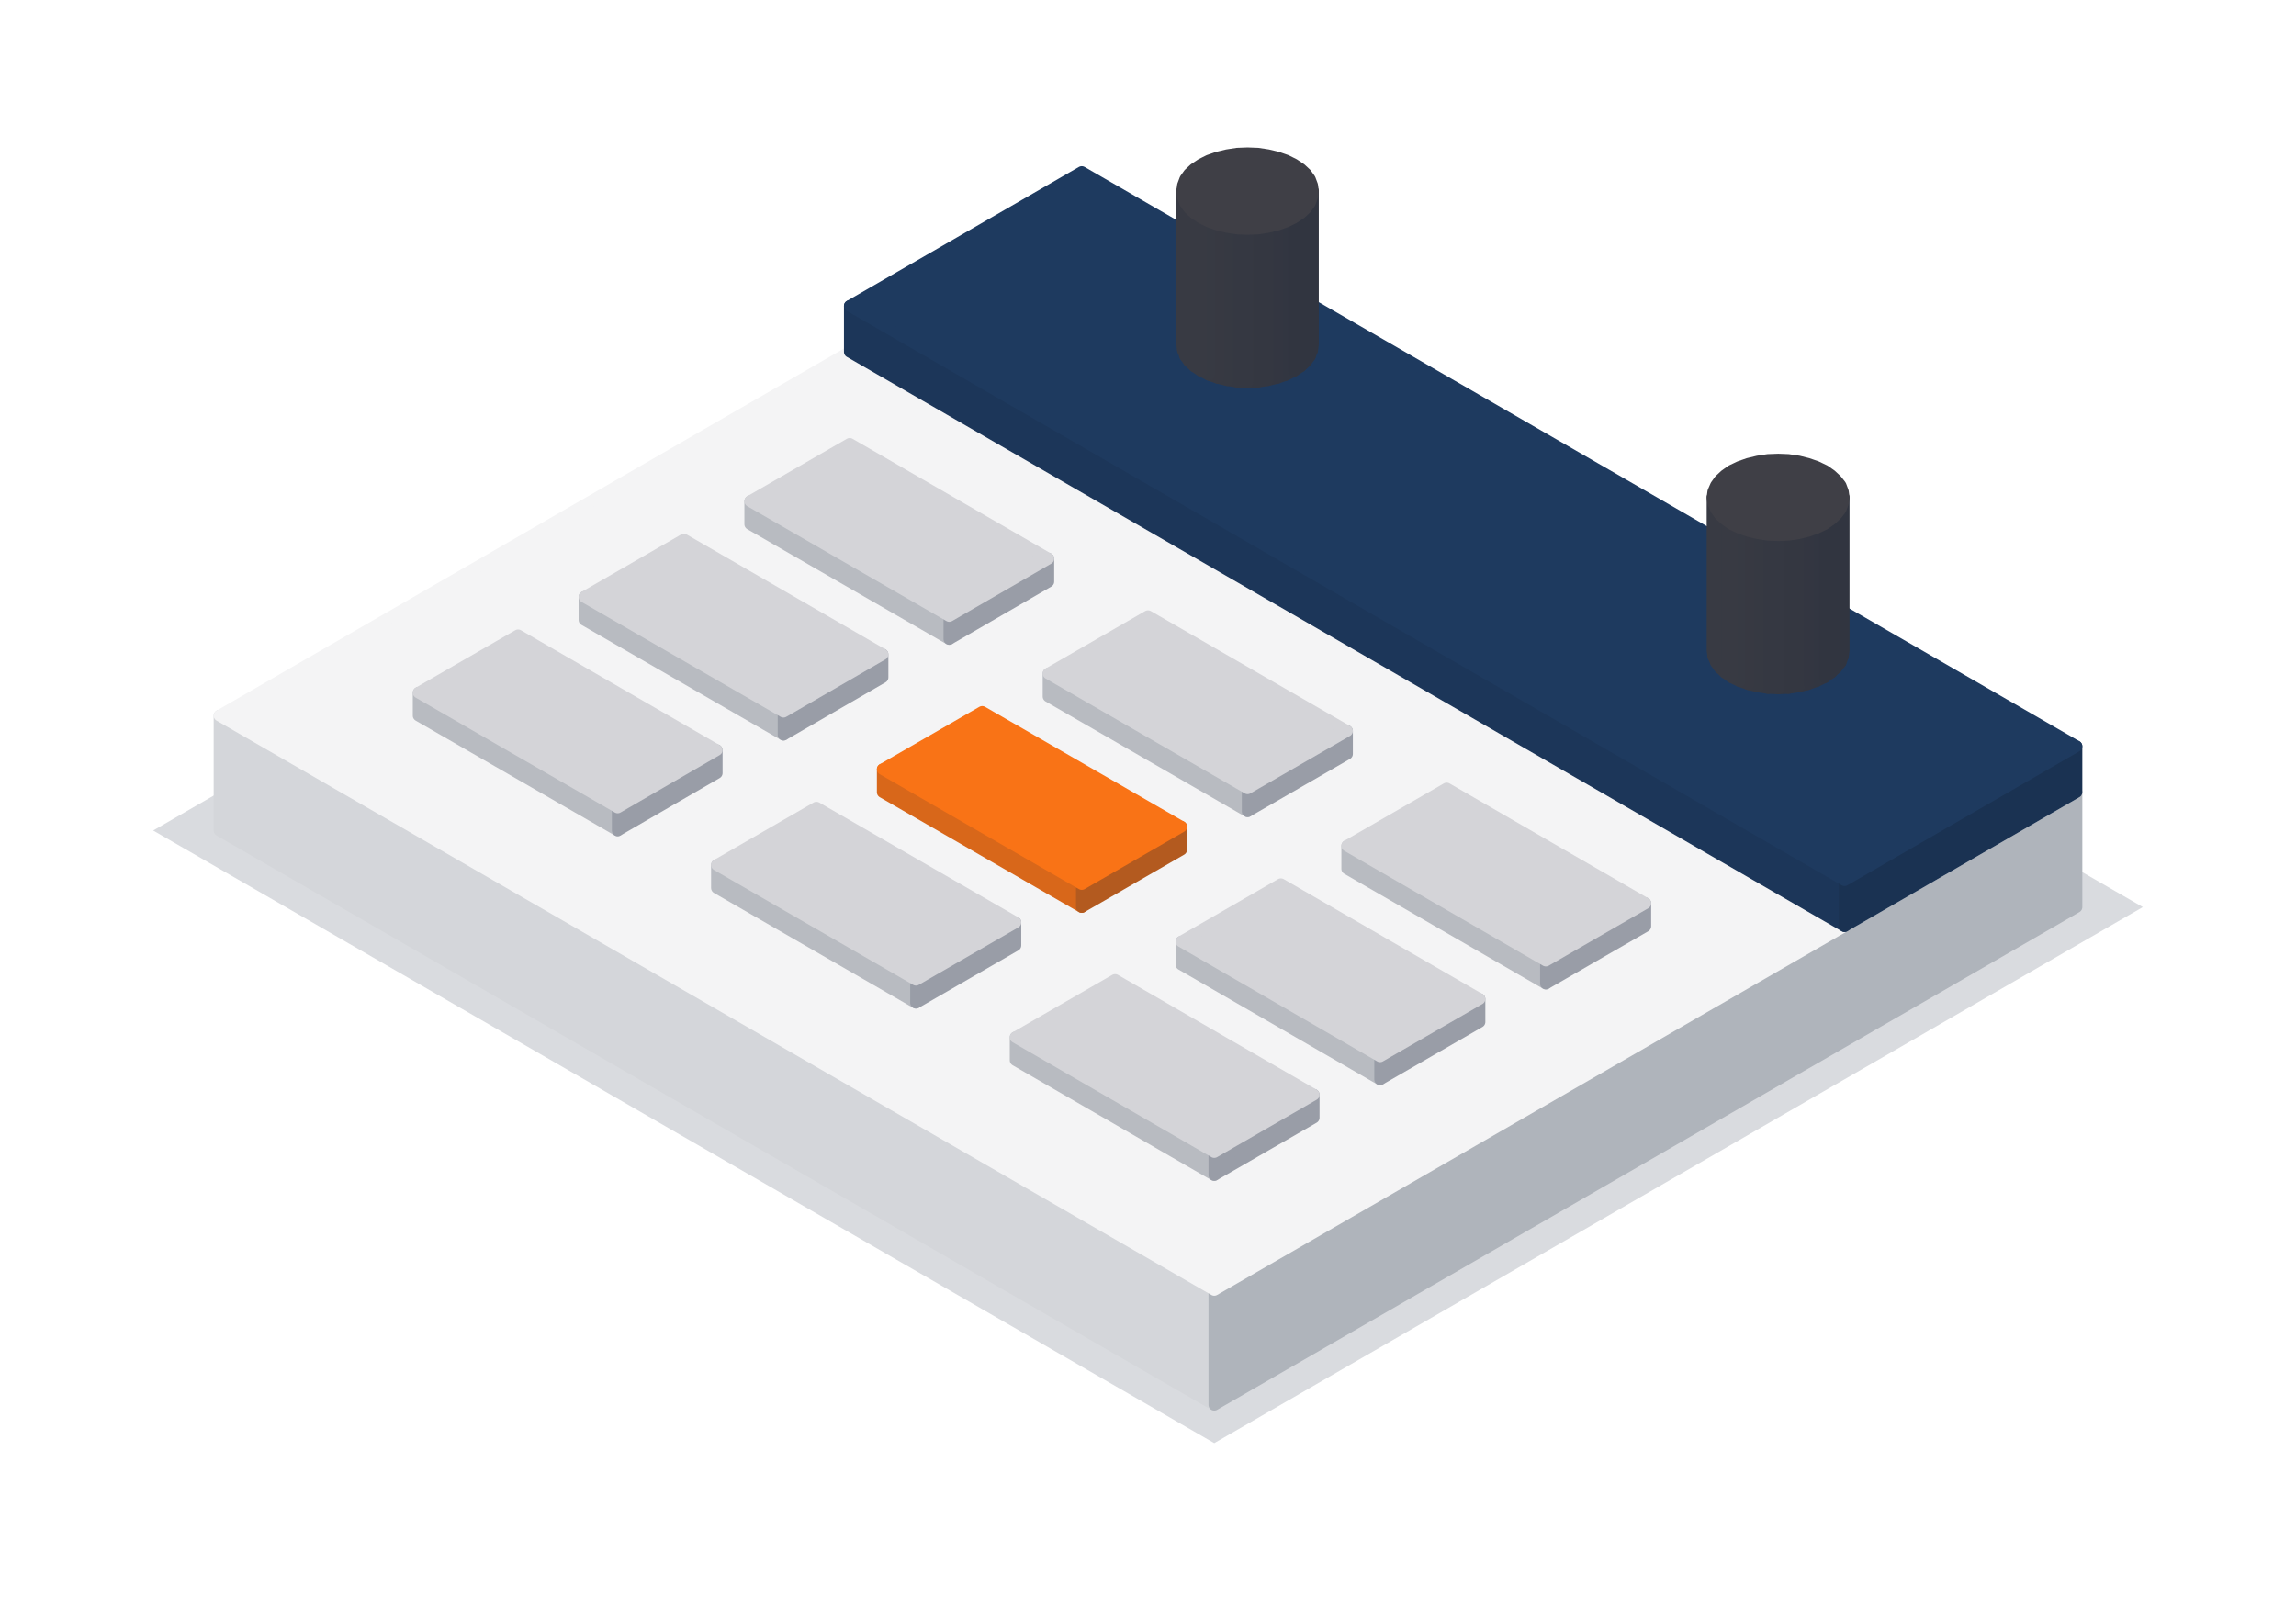
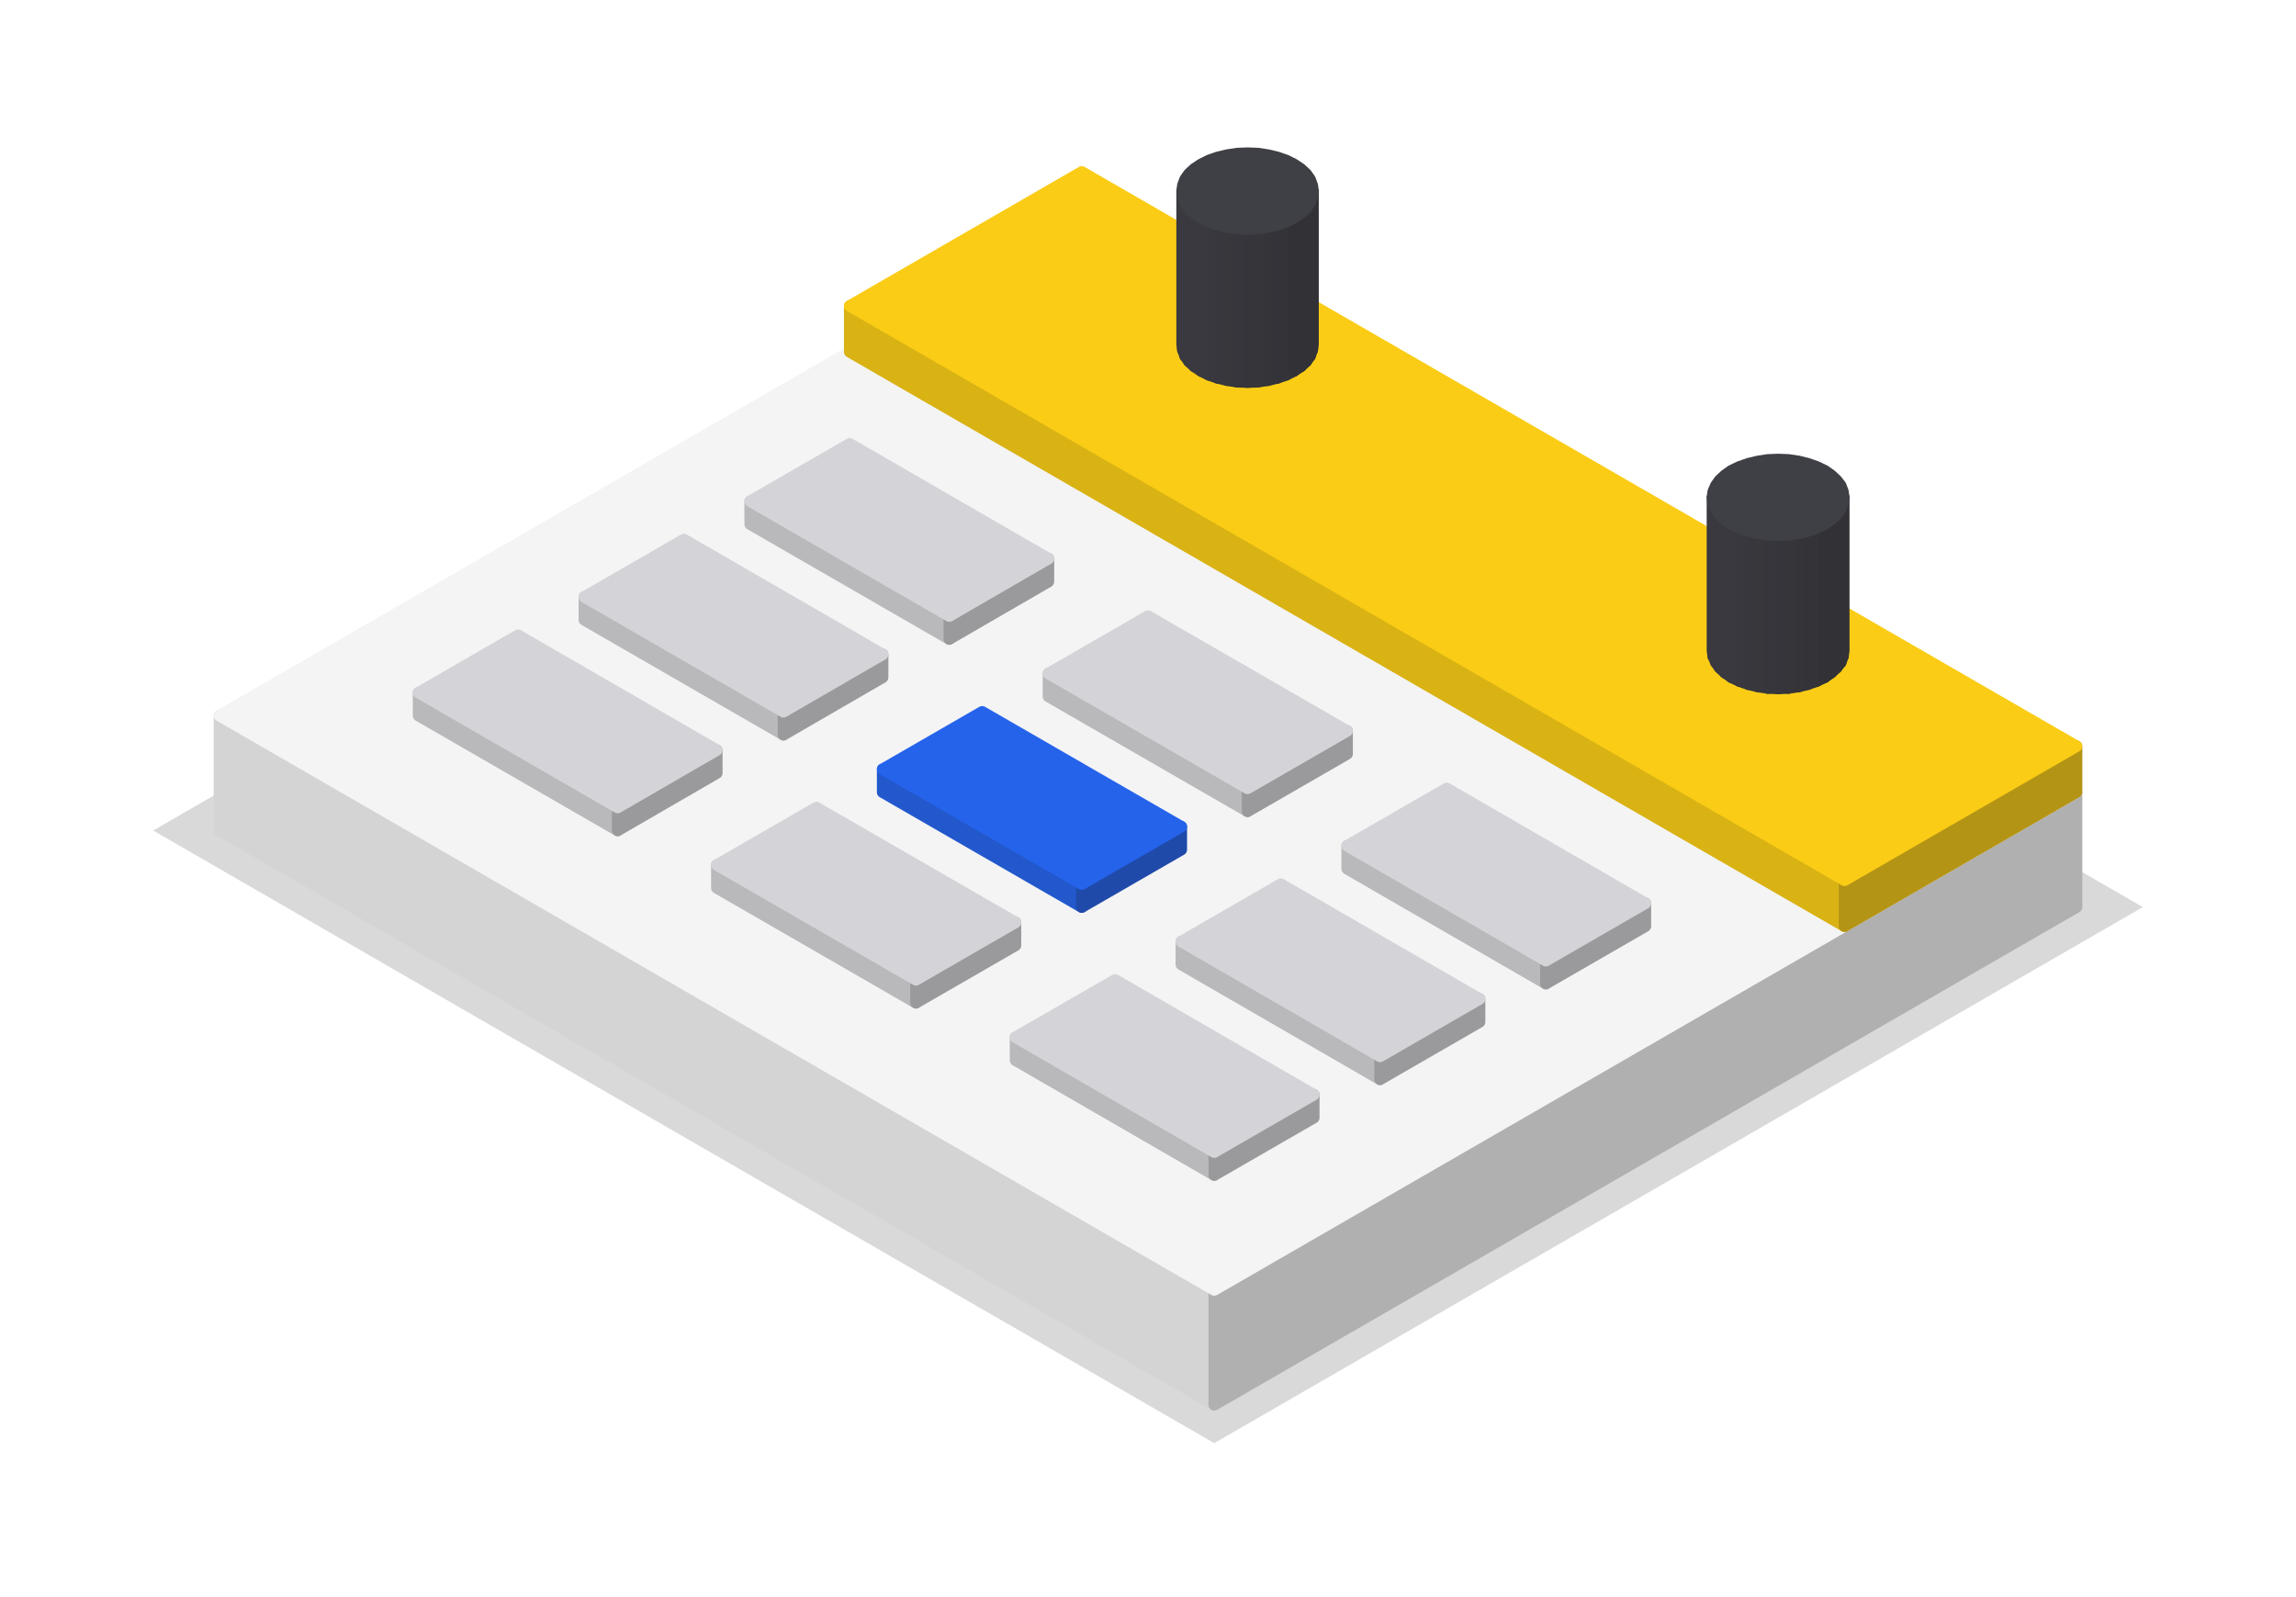
<svg xmlns="http://www.w3.org/2000/svg" width="59.96" height="41.69" viewBox="-28.25 -8.69 59.96 41.69" fill="none" aria-hidden="true">
-   <polygon points="0,-1 27.71,15 3.46,29 -24.25,13" fill="#0F1E33" fill-opacity="0.16" />
-   <polygon points="-22.52,13 3.46,28 3.46,25 -22.52,10" fill="#d4d6da" stroke="#d4d6da" stroke-width="0.3" stroke-linejoin="round" />
-   <polygon points="25.98,15 3.46,28 3.46,25 25.98,12" fill="#afb4bb" stroke="#afb4bb" stroke-width="0.3" stroke-linejoin="round" />
+   <polygon points="0,-1 27.71,15 3.46,29 -24.25,13" fill="#111111" fill-opacity="0.16" />
+   <polygon points="-22.52,13 3.46,28 3.46,25 -22.52,10" fill="#d4d4d5" stroke="#d4d4d5" stroke-width="0.3" stroke-linejoin="round" />
+   <polygon points="25.98,15 3.46,28 3.46,25 25.98,12" fill="#b0b0b1" stroke="#b0b0b1" stroke-width="0.3" stroke-linejoin="round" />
  <polygon points="0,-3 25.98,12 3.46,25 -22.52,10" fill="#F4F4F5" stroke="#F4F4F5" stroke-width="0.3" stroke-linejoin="round" />
-   <polygon points="-6.06,0.5 19.92,15.5 19.92,14.3 -6.06,-0.7" fill="#1c3659" stroke="#1c3659" stroke-width="0.3" stroke-linejoin="round" />
-   <polygon points="25.98,12 19.92,15.5 19.92,14.3 25.98,10.8" fill="#1a3252" stroke="#1a3252" stroke-width="0.3" stroke-linejoin="round" />
-   <polygon points="0,-4.2 25.98,10.8 19.92,14.3 -6.06,-0.7" fill="#1E3A5F" stroke="#1E3A5F" stroke-width="0.3" stroke-linejoin="round" />
-   <polygon points="5.54,1 5.34,1.1 5.34,-2.9 5.54,-3" fill="#323540" stroke="#323540" stroke-width="0.3" stroke-linejoin="round" />
-   <polygon points="5.34,1.1 5.11,1.18 5.11,-2.82 5.34,-2.9" fill="#323641" stroke="#323641" stroke-width="0.3" stroke-linejoin="round" />
-   <polygon points="5.11,1.18 4.86,1.24 4.86,-2.76 5.11,-2.82" fill="#333641" stroke="#333641" stroke-width="0.3" stroke-linejoin="round" />
-   <polygon points="4.86,1.24 4.6,1.28 4.6,-2.72 4.86,-2.76" fill="#343741" stroke="#343741" stroke-width="0.3" stroke-linejoin="round" />
-   <polygon points="4.6,1.28 4.33,1.29 4.33,-2.71 4.6,-2.72" fill="#343741" stroke="#343741" stroke-width="0.3" stroke-linejoin="round" />
-   <polygon points="4.33,1.29 4.06,1.28 4.06,-2.72 4.33,-2.71" fill="#353842" stroke="#353842" stroke-width="0.3" stroke-linejoin="round" />
-   <polygon points="4.06,1.28 3.8,1.24 3.8,-2.76 4.06,-2.72" fill="#353842" stroke="#353842" stroke-width="0.3" stroke-linejoin="round" />
-   <polygon points="3.8,1.24 3.55,1.18 3.55,-2.82 3.8,-2.76" fill="#363942" stroke="#363942" stroke-width="0.3" stroke-linejoin="round" />
-   <polygon points="3.55,1.18 3.32,1.1 3.32,-2.9 3.55,-2.82" fill="#373942" stroke="#373942" stroke-width="0.3" stroke-linejoin="round" />
-   <polygon points="3.32,1.1 3.12,1 3.12,-3 3.32,-2.9" fill="#373a43" stroke="#373a43" stroke-width="0.3" stroke-linejoin="round" />
-   <polygon points="3.12,1 2.94,0.88 2.94,-3.12 3.12,-3" fill="#383a43" stroke="#383a43" stroke-width="0.3" stroke-linejoin="round" />
-   <polygon points="2.94,0.88 2.8,0.75 2.8,-3.25 2.94,-3.12" fill="#383a43" stroke="#383a43" stroke-width="0.3" stroke-linejoin="round" />
-   <polygon points="2.8,0.75 2.7,0.61 2.7,-3.39 2.8,-3.25" fill="#383a43" stroke="#383a43" stroke-width="0.3" stroke-linejoin="round" />
-   <polygon points="2.7,0.61 2.64,0.45 2.64,-3.55 2.7,-3.39" fill="#383a43" stroke="#383a43" stroke-width="0.3" stroke-linejoin="round" />
-   <polygon points="2.64,0.45 2.62,0.3 2.62,-3.7 2.64,-3.55" fill="#383a43" stroke="#383a43" stroke-width="0.3" stroke-linejoin="round" />
-   <polygon points="6.04,0.3 6.02,0.45 6.02,-3.55 6.04,-3.7" fill="#313540" stroke="#313540" stroke-width="0.3" stroke-linejoin="round" />
-   <polygon points="6.02,0.45 5.96,0.61 5.96,-3.39 6.02,-3.55" fill="#313540" stroke="#313540" stroke-width="0.3" stroke-linejoin="round" />
-   <polygon points="5.96,0.61 5.86,0.75 5.86,-3.25 5.96,-3.39" fill="#313540" stroke="#313540" stroke-width="0.3" stroke-linejoin="round" />
-   <polygon points="5.86,0.75 5.72,0.88 5.72,-3.12 5.86,-3.25" fill="#313540" stroke="#313540" stroke-width="0.3" stroke-linejoin="round" />
-   <polygon points="5.72,0.88 5.54,1 5.54,-3 5.72,-3.12" fill="#313540" stroke="#313540" stroke-width="0.3" stroke-linejoin="round" />
+   <polygon points="-6.06,0.5 19.92,15.5 19.92,14.3 -6.06,-0.7" fill="#d9b214" stroke="#d9b214" stroke-width="0.3" stroke-linejoin="round" />
+   <polygon points="25.98,12 19.92,15.5 19.92,14.3 25.98,10.8" fill="#b49414" stroke="#b49414" stroke-width="0.3" stroke-linejoin="round" />
+   <polygon points="0,-4.2 25.98,10.8 19.92,14.3 -6.06,-0.7" fill="#FACC15" stroke="#FACC15" stroke-width="0.3" stroke-linejoin="round" />
+   <polygon points="5.54,1 5.34,1.1 5.34,-2.9 5.54,-3" fill="#323237" stroke="#323237" stroke-width="0.3" stroke-linejoin="round" />
+   <polygon points="5.34,1.1 5.11,1.18 5.11,-2.82 5.34,-2.9" fill="#333338" stroke="#333338" stroke-width="0.3" stroke-linejoin="round" />
+   <polygon points="5.11,1.18 4.86,1.24 4.86,-2.76 5.11,-2.82" fill="#333339" stroke="#333339" stroke-width="0.3" stroke-linejoin="round" />
+   <polygon points="4.86,1.24 4.6,1.28 4.6,-2.72 4.86,-2.76" fill="#343439" stroke="#343439" stroke-width="0.3" stroke-linejoin="round" />
+   <polygon points="4.6,1.28 4.33,1.29 4.33,-2.71 4.6,-2.72" fill="#35353a" stroke="#35353a" stroke-width="0.3" stroke-linejoin="round" />
+   <polygon points="4.33,1.29 4.06,1.28 4.06,-2.72 4.33,-2.71" fill="#35353b" stroke="#35353b" stroke-width="0.3" stroke-linejoin="round" />
+   <polygon points="4.06,1.28 3.8,1.24 3.8,-2.76 4.06,-2.72" fill="#36363c" stroke="#36363c" stroke-width="0.3" stroke-linejoin="round" />
+   <polygon points="3.8,1.24 3.55,1.18 3.55,-2.82 3.8,-2.76" fill="#37373c" stroke="#37373c" stroke-width="0.3" stroke-linejoin="round" />
+   <polygon points="3.55,1.18 3.32,1.1 3.32,-2.9 3.55,-2.82" fill="#37373d" stroke="#37373d" stroke-width="0.3" stroke-linejoin="round" />
+   <polygon points="3.32,1.1 3.12,1 3.12,-3 3.32,-2.9" fill="#38383e" stroke="#38383e" stroke-width="0.3" stroke-linejoin="round" />
+   <polygon points="3.12,1 2.94,0.88 2.94,-3.12 3.12,-3" fill="#39393f" stroke="#39393f" stroke-width="0.3" stroke-linejoin="round" />
+   <polygon points="2.94,0.88 2.8,0.75 2.8,-3.25 2.94,-3.12" fill="#39393f" stroke="#39393f" stroke-width="0.3" stroke-linejoin="round" />
+   <polygon points="2.8,0.75 2.7,0.61 2.7,-3.39 2.8,-3.25" fill="#39393f" stroke="#39393f" stroke-width="0.3" stroke-linejoin="round" />
+   <polygon points="2.7,0.61 2.64,0.45 2.64,-3.55 2.7,-3.39" fill="#39393f" stroke="#39393f" stroke-width="0.3" stroke-linejoin="round" />
+   <polygon points="2.64,0.45 2.62,0.3 2.62,-3.7 2.64,-3.55" fill="#39393f" stroke="#39393f" stroke-width="0.3" stroke-linejoin="round" />
+   <polygon points="6.04,0.3 6.02,0.45 6.02,-3.55 6.04,-3.7" fill="#313136" stroke="#313136" stroke-width="0.3" stroke-linejoin="round" />
+   <polygon points="6.02,0.45 5.96,0.61 5.96,-3.39 6.02,-3.55" fill="#313136" stroke="#313136" stroke-width="0.3" stroke-linejoin="round" />
+   <polygon points="5.96,0.61 5.86,0.75 5.86,-3.25 5.96,-3.39" fill="#313136" stroke="#313136" stroke-width="0.3" stroke-linejoin="round" />
+   <polygon points="5.86,0.75 5.72,0.88 5.72,-3.12 5.86,-3.25" fill="#313136" stroke="#313136" stroke-width="0.3" stroke-linejoin="round" />
+   <polygon points="5.72,0.88 5.54,1 5.54,-3 5.72,-3.12" fill="#313136" stroke="#313136" stroke-width="0.3" stroke-linejoin="round" />
  <polygon points="5.54,-3 5.34,-2.9 5.11,-2.82 4.86,-2.76 4.6,-2.72 4.33,-2.71 4.06,-2.72 3.8,-2.76 3.55,-2.82 3.32,-2.9 3.12,-3 2.94,-3.12 2.8,-3.25 2.7,-3.39 2.64,-3.55 2.62,-3.7 2.64,-3.85 2.7,-4.01 2.8,-4.15 2.94,-4.28 3.12,-4.4 3.32,-4.5 3.55,-4.58 3.8,-4.64 4.06,-4.68 4.33,-4.69 4.6,-4.68 4.86,-4.64 5.11,-4.58 5.34,-4.5 5.54,-4.4 5.72,-4.28 5.86,-4.15 5.96,-4.01 6.02,-3.85 6.04,-3.7 6.02,-3.55 5.96,-3.39 5.86,-3.25 5.72,-3.12" fill="#3F3F46" stroke="#3F3F46" stroke-width="0.3" stroke-linejoin="round" />
-   <polygon points="19.4,9 19.19,9.1 19.19,5.1 19.4,5" fill="#323540" stroke="#323540" stroke-width="0.3" stroke-linejoin="round" />
-   <polygon points="19.19,9.1 18.96,9.18 18.96,5.18 19.19,5.1" fill="#323641" stroke="#323641" stroke-width="0.3" stroke-linejoin="round" />
-   <polygon points="18.96,9.18 18.72,9.24 18.72,5.24 18.96,5.18" fill="#333641" stroke="#333641" stroke-width="0.3" stroke-linejoin="round" />
-   <polygon points="18.72,9.24 18.45,9.28 18.45,5.28 18.72,5.24" fill="#343741" stroke="#343741" stroke-width="0.3" stroke-linejoin="round" />
-   <polygon points="18.45,9.28 18.19,9.29 18.19,5.29 18.45,5.28" fill="#343741" stroke="#343741" stroke-width="0.3" stroke-linejoin="round" />
-   <polygon points="18.19,9.29 17.92,9.28 17.92,5.28 18.19,5.29" fill="#353842" stroke="#353842" stroke-width="0.3" stroke-linejoin="round" />
-   <polygon points="17.92,9.28 17.66,9.24 17.66,5.24 17.92,5.28" fill="#353842" stroke="#353842" stroke-width="0.3" stroke-linejoin="round" />
-   <polygon points="17.66,9.24 17.41,9.18 17.41,5.18 17.66,5.24" fill="#363942" stroke="#363942" stroke-width="0.3" stroke-linejoin="round" />
-   <polygon points="17.41,9.18 17.18,9.1 17.18,5.1 17.41,5.18" fill="#373942" stroke="#373942" stroke-width="0.3" stroke-linejoin="round" />
-   <polygon points="17.18,9.1 16.97,9 16.97,5 17.18,5.1" fill="#373a43" stroke="#373a43" stroke-width="0.3" stroke-linejoin="round" />
-   <polygon points="16.97,9 16.8,8.88 16.8,4.88 16.97,5" fill="#383a43" stroke="#383a43" stroke-width="0.3" stroke-linejoin="round" />
-   <polygon points="16.8,8.88 16.66,8.75 16.66,4.75 16.8,4.88" fill="#383a43" stroke="#383a43" stroke-width="0.3" stroke-linejoin="round" />
-   <polygon points="16.66,8.75 16.56,8.61 16.56,4.61 16.66,4.75" fill="#383a43" stroke="#383a43" stroke-width="0.3" stroke-linejoin="round" />
-   <polygon points="16.56,8.61 16.49,8.45 16.49,4.45 16.56,4.61" fill="#383a43" stroke="#383a43" stroke-width="0.3" stroke-linejoin="round" />
-   <polygon points="16.49,8.45 16.47,8.3 16.47,4.3 16.49,4.45" fill="#383a43" stroke="#383a43" stroke-width="0.3" stroke-linejoin="round" />
-   <polygon points="19.9,8.3 19.88,8.45 19.88,4.45 19.9,4.3" fill="#313540" stroke="#313540" stroke-width="0.3" stroke-linejoin="round" />
-   <polygon points="19.88,8.45 19.82,8.61 19.82,4.61 19.88,4.45" fill="#313540" stroke="#313540" stroke-width="0.3" stroke-linejoin="round" />
-   <polygon points="19.82,8.61 19.71,8.75 19.71,4.75 19.82,4.61" fill="#313540" stroke="#313540" stroke-width="0.3" stroke-linejoin="round" />
-   <polygon points="19.71,8.75 19.57,8.88 19.57,4.88 19.71,4.75" fill="#313540" stroke="#313540" stroke-width="0.3" stroke-linejoin="round" />
-   <polygon points="19.57,8.88 19.4,9 19.4,5 19.57,4.88" fill="#313540" stroke="#313540" stroke-width="0.3" stroke-linejoin="round" />
+   <polygon points="19.4,9 19.19,9.1 19.19,5.1 19.4,5" fill="#323237" stroke="#323237" stroke-width="0.3" stroke-linejoin="round" />
+   <polygon points="19.19,9.1 18.96,9.18 18.96,5.18 19.19,5.1" fill="#333338" stroke="#333338" stroke-width="0.3" stroke-linejoin="round" />
+   <polygon points="18.96,9.18 18.72,9.24 18.72,5.24 18.96,5.18" fill="#333339" stroke="#333339" stroke-width="0.3" stroke-linejoin="round" />
+   <polygon points="18.72,9.24 18.45,9.28 18.45,5.28 18.72,5.24" fill="#343439" stroke="#343439" stroke-width="0.3" stroke-linejoin="round" />
+   <polygon points="18.45,9.28 18.19,9.29 18.19,5.29 18.45,5.28" fill="#35353a" stroke="#35353a" stroke-width="0.3" stroke-linejoin="round" />
+   <polygon points="18.19,9.29 17.92,9.28 17.92,5.28 18.19,5.29" fill="#35353b" stroke="#35353b" stroke-width="0.3" stroke-linejoin="round" />
+   <polygon points="17.92,9.28 17.66,9.24 17.66,5.24 17.92,5.28" fill="#36363c" stroke="#36363c" stroke-width="0.3" stroke-linejoin="round" />
+   <polygon points="17.66,9.24 17.41,9.18 17.41,5.18 17.66,5.24" fill="#37373c" stroke="#37373c" stroke-width="0.3" stroke-linejoin="round" />
+   <polygon points="17.41,9.18 17.18,9.1 17.18,5.1 17.41,5.18" fill="#37373d" stroke="#37373d" stroke-width="0.3" stroke-linejoin="round" />
+   <polygon points="17.18,9.1 16.97,9 16.97,5 17.18,5.1" fill="#38383e" stroke="#38383e" stroke-width="0.3" stroke-linejoin="round" />
+   <polygon points="16.97,9 16.8,8.88 16.8,4.88 16.97,5" fill="#39393f" stroke="#39393f" stroke-width="0.3" stroke-linejoin="round" />
+   <polygon points="16.8,8.88 16.66,8.75 16.66,4.75 16.8,4.88" fill="#39393f" stroke="#39393f" stroke-width="0.3" stroke-linejoin="round" />
+   <polygon points="16.66,8.75 16.56,8.61 16.56,4.61 16.66,4.75" fill="#39393f" stroke="#39393f" stroke-width="0.3" stroke-linejoin="round" />
+   <polygon points="16.56,8.61 16.49,8.45 16.49,4.45 16.56,4.61" fill="#39393f" stroke="#39393f" stroke-width="0.3" stroke-linejoin="round" />
+   <polygon points="16.49,8.45 16.47,8.3 16.47,4.3 16.49,4.45" fill="#39393f" stroke="#39393f" stroke-width="0.3" stroke-linejoin="round" />
+   <polygon points="19.9,8.3 19.88,8.45 19.88,4.45 19.9,4.3" fill="#313136" stroke="#313136" stroke-width="0.3" stroke-linejoin="round" />
+   <polygon points="19.88,8.45 19.82,8.61 19.82,4.61 19.88,4.45" fill="#313136" stroke="#313136" stroke-width="0.3" stroke-linejoin="round" />
+   <polygon points="19.82,8.61 19.71,8.75 19.71,4.75 19.82,4.61" fill="#313136" stroke="#313136" stroke-width="0.3" stroke-linejoin="round" />
+   <polygon points="19.71,8.75 19.57,8.88 19.57,4.88 19.71,4.75" fill="#313136" stroke="#313136" stroke-width="0.3" stroke-linejoin="round" />
+   <polygon points="19.57,8.88 19.4,9 19.4,5 19.57,4.88" fill="#313136" stroke="#313136" stroke-width="0.3" stroke-linejoin="round" />
  <polygon points="19.4,5 19.19,5.1 18.96,5.18 18.72,5.24 18.45,5.28 18.19,5.29 17.92,5.28 17.66,5.24 17.41,5.18 17.18,5.1 16.97,5 16.8,4.88 16.66,4.75 16.56,4.61 16.49,4.45 16.47,4.3 16.49,4.15 16.56,3.99 16.66,3.85 16.8,3.72 16.97,3.6 17.18,3.5 17.41,3.42 17.66,3.36 17.92,3.32 18.19,3.31 18.45,3.32 18.72,3.36 18.96,3.42 19.19,3.5 19.4,3.6 19.57,3.72 19.71,3.85 19.82,3.99 19.88,4.15 19.9,4.3 19.88,4.45 19.82,4.61 19.71,4.75 19.57,4.88" fill="#3F3F46" stroke="#3F3F46" stroke-width="0.3" stroke-linejoin="round" />
-   <polygon points="-8.66,5 -3.46,8 -3.46,7.4 -8.66,4.4" fill="#b8bbc1" stroke="#b8bbc1" stroke-width="0.3" stroke-linejoin="round" />
-   <polygon points="-0.87,6.5 -3.46,8 -3.46,7.4 -0.87,5.9" fill="#999da7" stroke="#999da7" stroke-width="0.3" stroke-linejoin="round" />
+   <polygon points="-8.66,5 -3.46,8 -3.46,7.4 -8.66,4.4" fill="#b9b9bc" stroke="#b9b9bc" stroke-width="0.3" stroke-linejoin="round" />
+   <polygon points="-0.87,6.5 -3.46,8 -3.46,7.4 -0.87,5.9" fill="#9a9a9c" stroke="#9a9a9c" stroke-width="0.3" stroke-linejoin="round" />
  <polygon points="-6.06,2.9 -0.87,5.9 -3.46,7.4 -8.66,4.4" fill="#D4D4D8" stroke="#D4D4D8" stroke-width="0.3" stroke-linejoin="round" />
-   <polygon points="-12.99,7.5 -7.79,10.5 -7.79,9.9 -12.99,6.9" fill="#b8bbc1" stroke="#b8bbc1" stroke-width="0.3" stroke-linejoin="round" />
-   <polygon points="-5.2,9 -7.79,10.5 -7.79,9.9 -5.2,8.4" fill="#999da7" stroke="#999da7" stroke-width="0.3" stroke-linejoin="round" />
+   <polygon points="-12.99,7.5 -7.79,10.5 -7.79,9.9 -12.99,6.9" fill="#b9b9bc" stroke="#b9b9bc" stroke-width="0.3" stroke-linejoin="round" />
+   <polygon points="-5.2,9 -7.79,10.5 -7.79,9.9 -5.2,8.4" fill="#9a9a9c" stroke="#9a9a9c" stroke-width="0.3" stroke-linejoin="round" />
  <polygon points="-10.39,5.4 -5.2,8.4 -7.79,9.9 -12.99,6.9" fill="#D4D4D8" stroke="#D4D4D8" stroke-width="0.3" stroke-linejoin="round" />
-   <polygon points="-17.32,10 -12.12,13 -12.12,12.4 -17.32,9.4" fill="#b8bbc1" stroke="#b8bbc1" stroke-width="0.3" stroke-linejoin="round" />
-   <polygon points="-9.53,11.5 -12.12,13 -12.12,12.4 -9.53,10.9" fill="#999da7" stroke="#999da7" stroke-width="0.3" stroke-linejoin="round" />
+   <polygon points="-17.32,10 -12.12,13 -12.12,12.4 -17.32,9.4" fill="#b9b9bc" stroke="#b9b9bc" stroke-width="0.3" stroke-linejoin="round" />
+   <polygon points="-9.53,11.5 -12.12,13 -12.12,12.4 -9.53,10.9" fill="#9a9a9c" stroke="#9a9a9c" stroke-width="0.3" stroke-linejoin="round" />
  <polygon points="-14.72,7.9 -9.53,10.9 -12.12,12.4 -17.32,9.4" fill="#D4D4D8" stroke="#D4D4D8" stroke-width="0.3" stroke-linejoin="round" />
-   <polygon points="-0.87,9.5 4.33,12.5 4.33,11.9 -0.87,8.9" fill="#b8bbc1" stroke="#b8bbc1" stroke-width="0.3" stroke-linejoin="round" />
-   <polygon points="6.93,11 4.33,12.5 4.33,11.9 6.93,10.4" fill="#999da7" stroke="#999da7" stroke-width="0.3" stroke-linejoin="round" />
+   <polygon points="-0.87,9.5 4.33,12.5 4.33,11.9 -0.87,8.9" fill="#b9b9bc" stroke="#b9b9bc" stroke-width="0.3" stroke-linejoin="round" />
+   <polygon points="6.93,11 4.33,12.5 4.33,11.9 6.93,10.4" fill="#9a9a9c" stroke="#9a9a9c" stroke-width="0.3" stroke-linejoin="round" />
  <polygon points="1.73,7.4 6.93,10.4 4.33,11.9 -0.87,8.9" fill="#D4D4D8" stroke="#D4D4D8" stroke-width="0.3" stroke-linejoin="round" />
-   <polygon points="-5.2,12 0,15 0,14.4 -5.2,11.4" fill="#d8671a" stroke="#d8671a" stroke-width="0.3" stroke-linejoin="round" />
-   <polygon points="2.6,13.5 0,15 0,14.4 2.6,12.9" fill="#b35a1f" stroke="#b35a1f" stroke-width="0.3" stroke-linejoin="round" />
-   <polygon points="-2.6,9.9 2.6,12.9 0,14.4 -5.2,11.4" fill="#F97316" stroke="#F97316" stroke-width="0.3" stroke-linejoin="round" />
-   <polygon points="-9.53,14.5 -4.33,17.5 -4.33,16.9 -9.53,13.9" fill="#b8bbc1" stroke="#b8bbc1" stroke-width="0.3" stroke-linejoin="round" />
-   <polygon points="-1.73,16 -4.33,17.5 -4.33,16.9 -1.73,15.4" fill="#999da7" stroke="#999da7" stroke-width="0.3" stroke-linejoin="round" />
+   <polygon points="-5.2,12 0,15 0,14.4 -5.2,11.4" fill="#2258cc" stroke="#2258cc" stroke-width="0.3" stroke-linejoin="round" />
+   <polygon points="2.6,13.5 0,15 0,14.4 2.6,12.9" fill="#1f4aaa" stroke="#1f4aaa" stroke-width="0.3" stroke-linejoin="round" />
+   <polygon points="-2.6,9.9 2.6,12.9 0,14.4 -5.2,11.4" fill="#2563EB" stroke="#2563EB" stroke-width="0.3" stroke-linejoin="round" />
+   <polygon points="-9.53,14.5 -4.33,17.5 -4.33,16.9 -9.53,13.9" fill="#b9b9bc" stroke="#b9b9bc" stroke-width="0.3" stroke-linejoin="round" />
+   <polygon points="-1.73,16 -4.33,17.5 -4.33,16.9 -1.73,15.4" fill="#9a9a9c" stroke="#9a9a9c" stroke-width="0.3" stroke-linejoin="round" />
  <polygon points="-6.93,12.4 -1.73,15.4 -4.33,16.9 -9.53,13.9" fill="#D4D4D8" stroke="#D4D4D8" stroke-width="0.3" stroke-linejoin="round" />
-   <polygon points="6.93,14 12.12,17 12.12,16.4 6.93,13.4" fill="#b8bbc1" stroke="#b8bbc1" stroke-width="0.3" stroke-linejoin="round" />
-   <polygon points="14.72,15.5 12.12,17 12.12,16.4 14.72,14.9" fill="#999da7" stroke="#999da7" stroke-width="0.3" stroke-linejoin="round" />
+   <polygon points="6.93,14 12.12,17 12.12,16.4 6.93,13.4" fill="#b9b9bc" stroke="#b9b9bc" stroke-width="0.3" stroke-linejoin="round" />
+   <polygon points="14.72,15.5 12.12,17 12.12,16.4 14.72,14.9" fill="#9a9a9c" stroke="#9a9a9c" stroke-width="0.3" stroke-linejoin="round" />
  <polygon points="9.53,11.9 14.72,14.9 12.12,16.4 6.93,13.4" fill="#D4D4D8" stroke="#D4D4D8" stroke-width="0.3" stroke-linejoin="round" />
-   <polygon points="2.6,16.5 7.79,19.5 7.79,18.9 2.6,15.9" fill="#b8bbc1" stroke="#b8bbc1" stroke-width="0.3" stroke-linejoin="round" />
-   <polygon points="10.39,18 7.79,19.5 7.79,18.9 10.39,17.4" fill="#999da7" stroke="#999da7" stroke-width="0.3" stroke-linejoin="round" />
+   <polygon points="2.6,16.5 7.79,19.5 7.79,18.9 2.6,15.9" fill="#b9b9bc" stroke="#b9b9bc" stroke-width="0.3" stroke-linejoin="round" />
+   <polygon points="10.39,18 7.79,19.5 7.79,18.9 10.39,17.4" fill="#9a9a9c" stroke="#9a9a9c" stroke-width="0.3" stroke-linejoin="round" />
  <polygon points="5.2,14.4 10.39,17.4 7.79,18.9 2.6,15.9" fill="#D4D4D8" stroke="#D4D4D8" stroke-width="0.3" stroke-linejoin="round" />
-   <polygon points="-1.73,19 3.46,22 3.46,21.4 -1.73,18.4" fill="#b8bbc1" stroke="#b8bbc1" stroke-width="0.3" stroke-linejoin="round" />
-   <polygon points="6.06,20.5 3.46,22 3.46,21.4 6.06,19.9" fill="#999da7" stroke="#999da7" stroke-width="0.3" stroke-linejoin="round" />
+   <polygon points="-1.73,19 3.46,22 3.46,21.4 -1.73,18.4" fill="#b9b9bc" stroke="#b9b9bc" stroke-width="0.3" stroke-linejoin="round" />
+   <polygon points="6.06,20.5 3.46,22 3.46,21.4 6.06,19.9" fill="#9a9a9c" stroke="#9a9a9c" stroke-width="0.3" stroke-linejoin="round" />
  <polygon points="0.87,16.9 6.06,19.9 3.46,21.4 -1.73,18.4" fill="#D4D4D8" stroke="#D4D4D8" stroke-width="0.3" stroke-linejoin="round" />
</svg>
